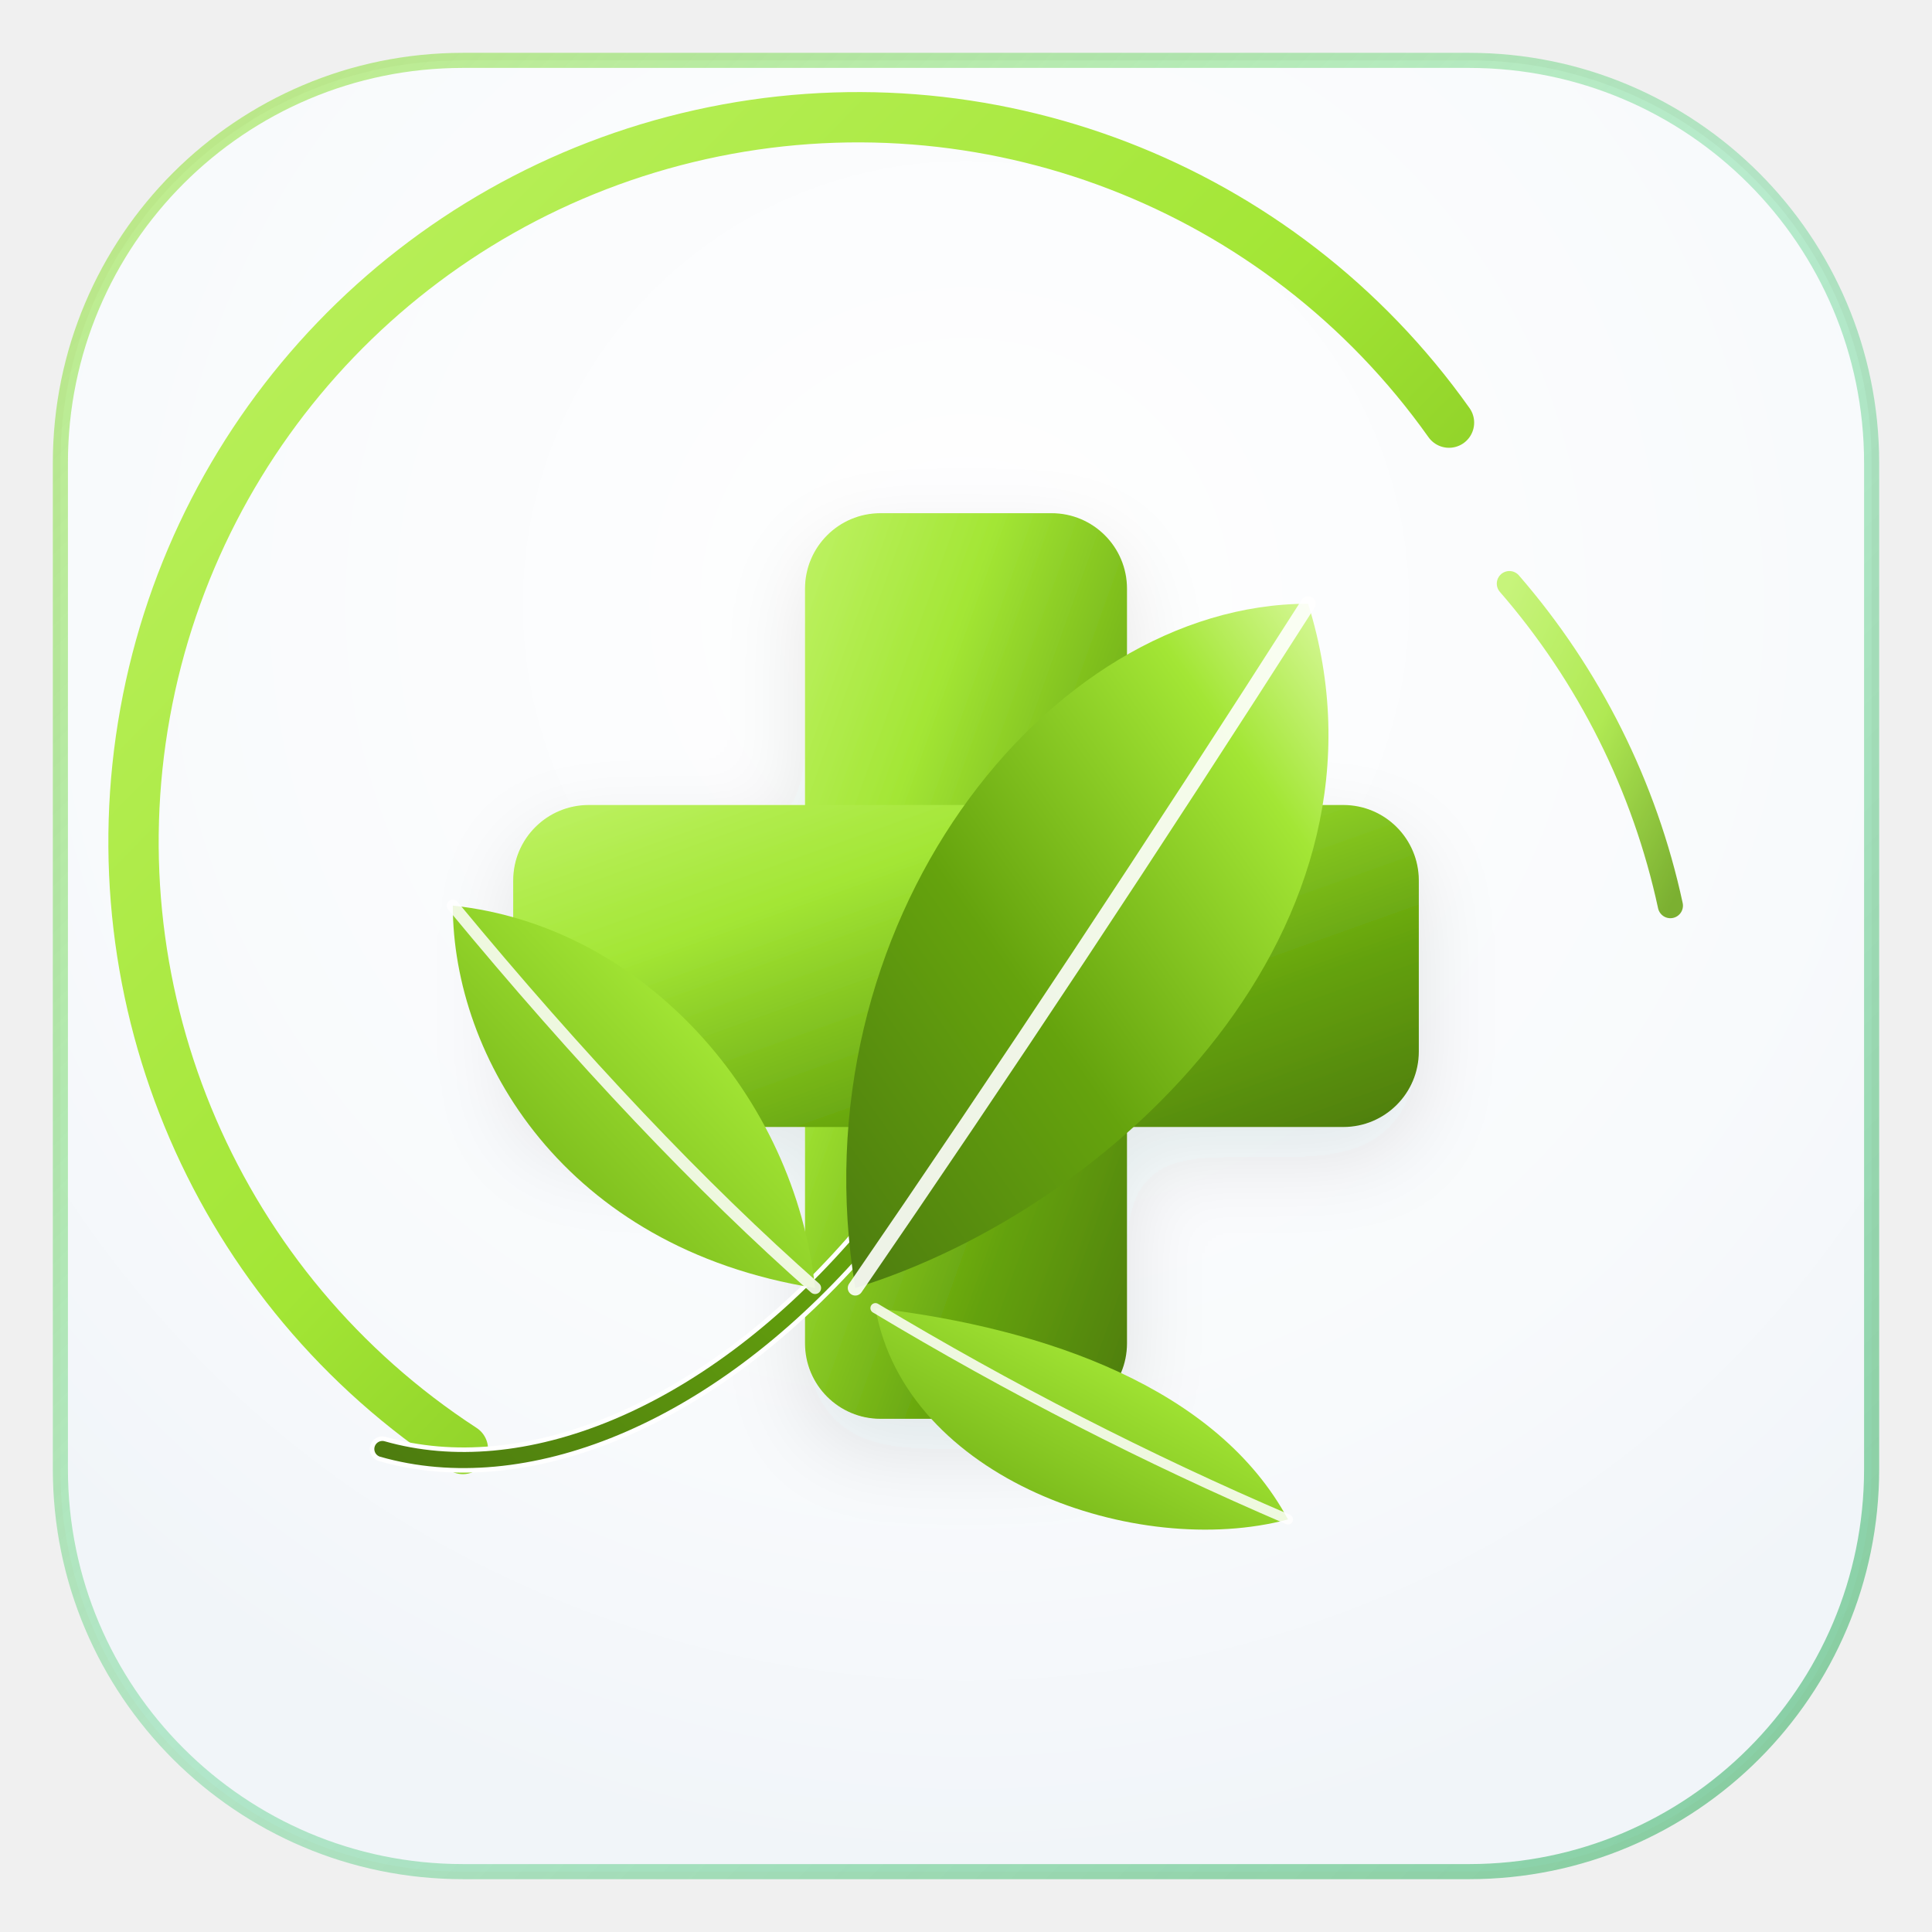
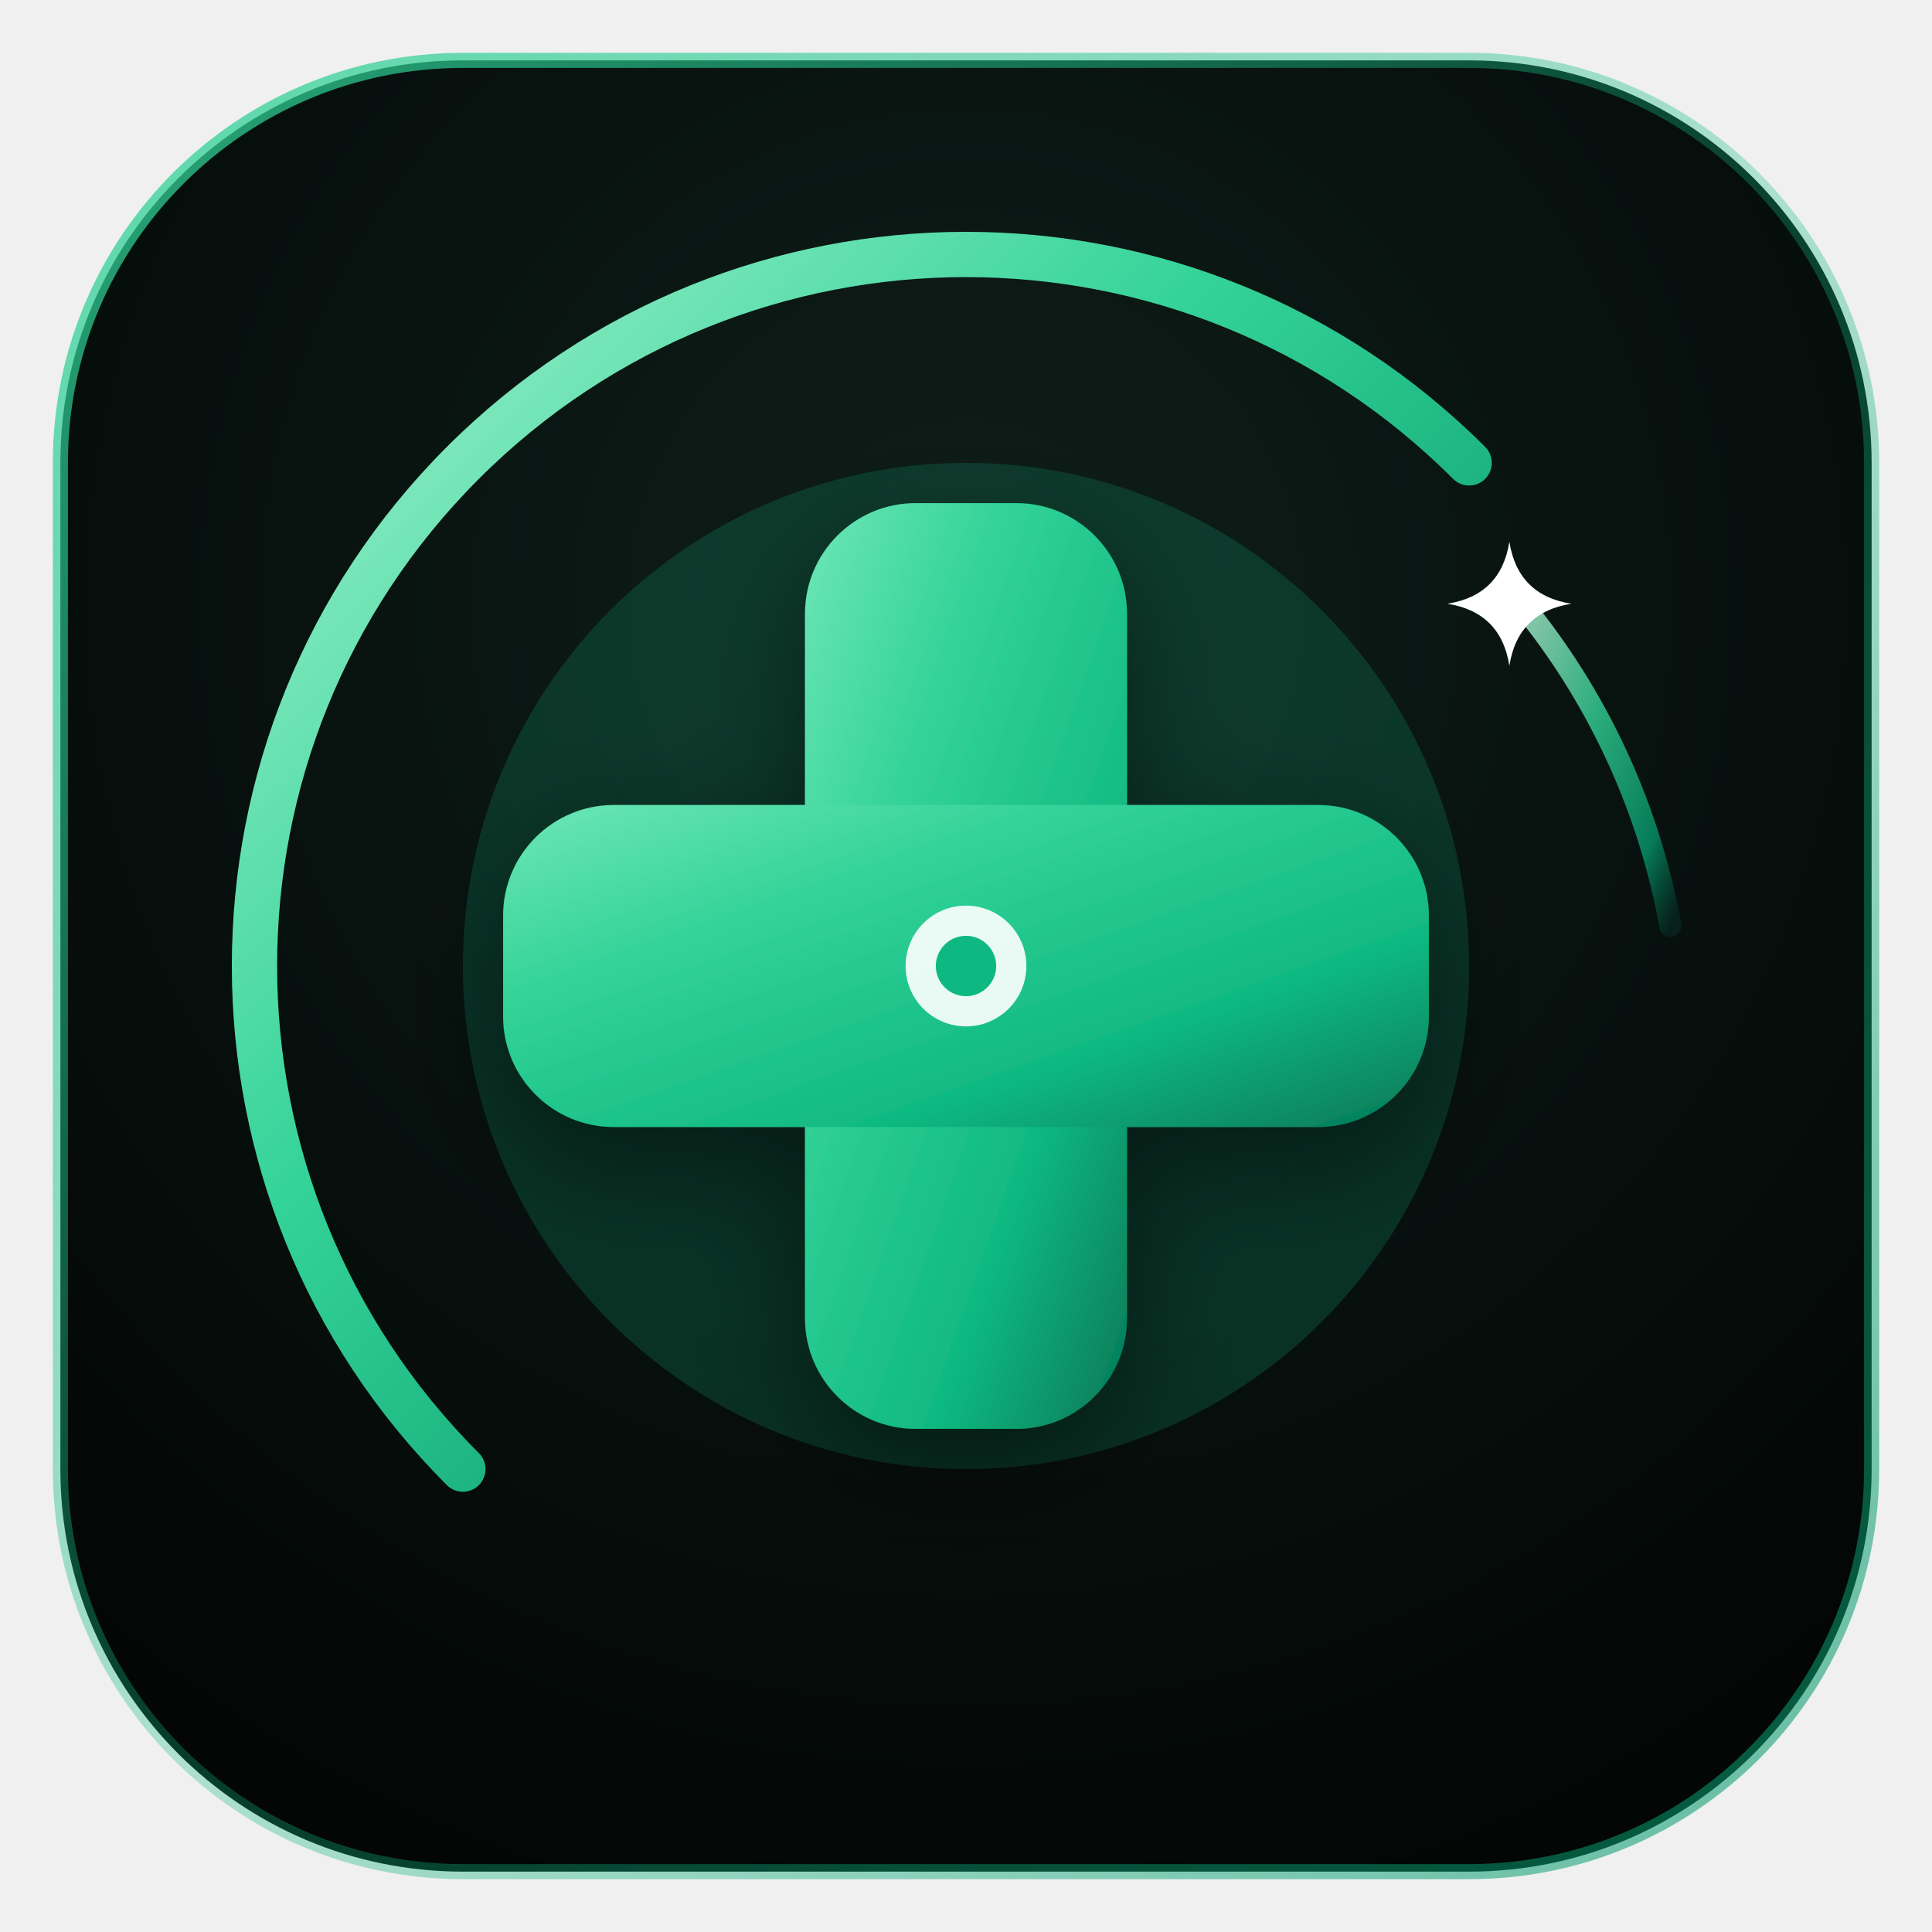
<svg xmlns="http://www.w3.org/2000/svg" width="192" height="192" viewBox="0 0 192 192" fill="none">
  <defs>
-     <radialGradient id="bg-clean-192" cx="50%" cy="30%" r="70%">
-       <stop offset="0%" stop-color="#ffffff" />
-       <stop offset="70%" stop-color="#f8fafc" />
-       <stop offset="100%" stop-color="#f1f5f9" />
+     <radialGradient id="no-leaf-bg-192" cx="50%" cy="30%" r="75%">
+       <stop offset="0%" stop-color="#0f1f1a" />
+       <stop offset="50%" stop-color="#08120f" />
+       <stop offset="100%" stop-color="#030605" />
    </radialGradient>
-     <linearGradient id="border-clean-192" x1="0%" y1="0%" x2="100%" y2="100%">
-       <stop offset="0%" stop-color="#a3e635" stop-opacity="0.6" />
-       <stop offset="50%" stop-color="#22c55e" stop-opacity="0.3" />
-       <stop offset="100%" stop-color="#16a34a" stop-opacity="0.5" />
+     <linearGradient id="no-leaf-border-192" x1="0%" y1="0%" x2="100%" y2="100%">
+       <stop offset="0%" stop-color="#34d399" stop-opacity="0.8" />
+       <stop offset="50%" stop-color="#10b981" stop-opacity="0.3" />
+       <stop offset="100%" stop-color="#059669" stop-opacity="0.6" />
    </linearGradient>
-     <linearGradient id="green-cross-192" x1="0%" y1="0%" x2="100%" y2="100%">
-       <stop offset="0%" stop-color="#bef264" />
-       <stop offset="30%" stop-color="#a3e635" />
-       <stop offset="70%" stop-color="#65a30d" />
-       <stop offset="100%" stop-color="#4d7c0f" />
+     <linearGradient id="cross-main-192" x1="0%" y1="0%" x2="100%" y2="100%">
+       <stop offset="0%" stop-color="#6ee7b7" />
+       <stop offset="30%" stop-color="#34d399" />
+       <stop offset="70%" stop-color="#10b981" />
+       <stop offset="100%" stop-color="#047857" />
    </linearGradient>
-     <linearGradient id="leaf-main-192" x1="0%" y1="100%" x2="100%" y2="0%">
-       <stop offset="0%" stop-color="#4d7c0f" />
-       <stop offset="40%" stop-color="#65a30d" />
-       <stop offset="80%" stop-color="#a3e635" />
-       <stop offset="100%" stop-color="#d9f99d" />
+     <linearGradient id="ring-glow-192" x1="0%" y1="0%" x2="100%" y2="100%">
+       <stop offset="0%" stop-color="#a7f3d0" />
+       <stop offset="40%" stop-color="#34d399" />
+       <stop offset="80%" stop-color="#059669" />
+       <stop offset="100%" stop-color="#047857" stop-opacity="0.2" />
    </linearGradient>
-     <linearGradient id="leaf-side-192" x1="0%" y1="100%" x2="100%" y2="0%">
-       <stop offset="0%" stop-color="#65a30d" />
-       <stop offset="70%" stop-color="#a3e635" />
-       <stop offset="100%" stop-color="#bef264" />
-     </linearGradient>
-     <linearGradient id="ring-grad-192" x1="0%" y1="0%" x2="100%" y2="100%">
-       <stop offset="0%" stop-color="#bef264" />
-       <stop offset="50%" stop-color="#a3e635" />
-       <stop offset="100%" stop-color="#65a30d" />
-     </linearGradient>
-     <filter id="clean-shadow-192" x="-15%" y="-15%" width="130%" height="130%">
-       <feDropShadow dx="0" dy="3" stdDeviation="4" flood-color="#1e293b" flood-opacity="0.1" />
+     <filter id="cross-shadow-192" x="-20%" y="-20%" width="140%" height="140%">
+       <feDropShadow dx="0" dy="4" stdDeviation="6" flood-color="#000000" flood-opacity="0.5" />
    </filter>
  </defs>
-   <rect x="6" y="6" width="180" height="180" rx="40" fill="url(#bg-clean-192)" stroke="url(#border-clean-192)" stroke-width="1.5" />
+   <rect x="6" y="6" width="180" height="180" rx="40" fill="url(#no-leaf-bg-192)" stroke="url(#no-leaf-border-192)" stroke-width="1.5" />
+   <circle cx="96" cy="96" r="50" fill="#10b981" opacity="0.2" />
  <g transform="translate(96, 96)">
-     <path d="M-50 48 A72 72 0 1 1 48 -54" fill="none" stroke="url(#ring-grad-192)" stroke-width="5" stroke-linecap="round" />
-     <path d="M54 -38 A72 72 0 0 1 70 -6" fill="none" stroke="url(#ring-grad-192)" stroke-width="2.5" stroke-linecap="round" opacity="0.85" />
-     <g filter="url(#clean-shadow-192)">
-       <rect x="-16" y="-45" width="32" height="90" rx="7.5" fill="url(#green-cross-192)" />
-       <rect x="-45" y="-16" width="90" height="32" rx="7.5" fill="url(#green-cross-192)" />
+     <path d="M-50 50 A70 70 0 1 1 50 -50" fill="none" stroke="url(#ring-glow-192)" stroke-width="4.5" stroke-linecap="round" />
+     <path d="M56 -35 A70 70 0 0 1 70 -4" fill="none" stroke="url(#ring-glow-192)" stroke-width="2.2" stroke-linecap="round" opacity="0.8" />
+     <g filter="url(#cross-shadow-192)">
+       <rect x="-16" y="-46" width="32" height="92" rx="11" fill="url(#cross-main-192)" />
+       <rect x="-46" y="-16" width="92" height="32" rx="11" fill="url(#cross-main-192)" />
+       <circle cx="0" cy="0" r="6" fill="#ffffff" opacity="0.9" />
+       <circle cx="0" cy="0" r="3" fill="#10b981" />
    </g>
-     <g>
-       <path d="M-58 48 C-44 52 -26 45 -11 28 C0 15 15 -6 30 -32" fill="none" stroke="#ffffff" stroke-width="2.5" stroke-linecap="round" />
-       <path d="M-58 48 C-44 52 -26 45 -11 28 C0 15 15 -6 30 -32" fill="none" stroke="url(#leaf-main-192)" stroke-width="1.6" stroke-linecap="round" />
-       <path d="M-11 32 C-17 -4 8 -36 34 -36 C44 -4 15 24 -11 32 Z" fill="url(#leaf-main-192)" />
-       <path d="M-11 32 Q11 0 34 -36" fill="none" stroke="#ffffff" stroke-width="1.5" stroke-linecap="round" opacity="0.9" />
-       <path d="M-15 32 C-40 28 -51 9 -51 -6 C-32 -4 -17 13 -15 32 Z" fill="url(#leaf-side-192)" />
-       <path d="M-15 32 Q-32 17 -51 -6" fill="none" stroke="#ffffff" stroke-width="1.2" stroke-linecap="round" opacity="0.85" />
-       <path d="M-9 34 C-6 51 17 59 32 55 C25 42 8 36 -9 34 Z" fill="url(#leaf-side-192)" />
-       <path d="M-9 34 Q11 46 32 55" fill="none" stroke="#ffffff" stroke-width="1" stroke-linecap="round" opacity="0.85" />
+     <g transform="translate(54, -36) scale(0.28)">
+       <path d="M0 -22 Q3 -3 22 0 Q3 3 0 22 Q-3 3 -22 0 Q-3 -3 0 -22 Z" fill="#ffffff" />
    </g>
  </g>
</svg>
